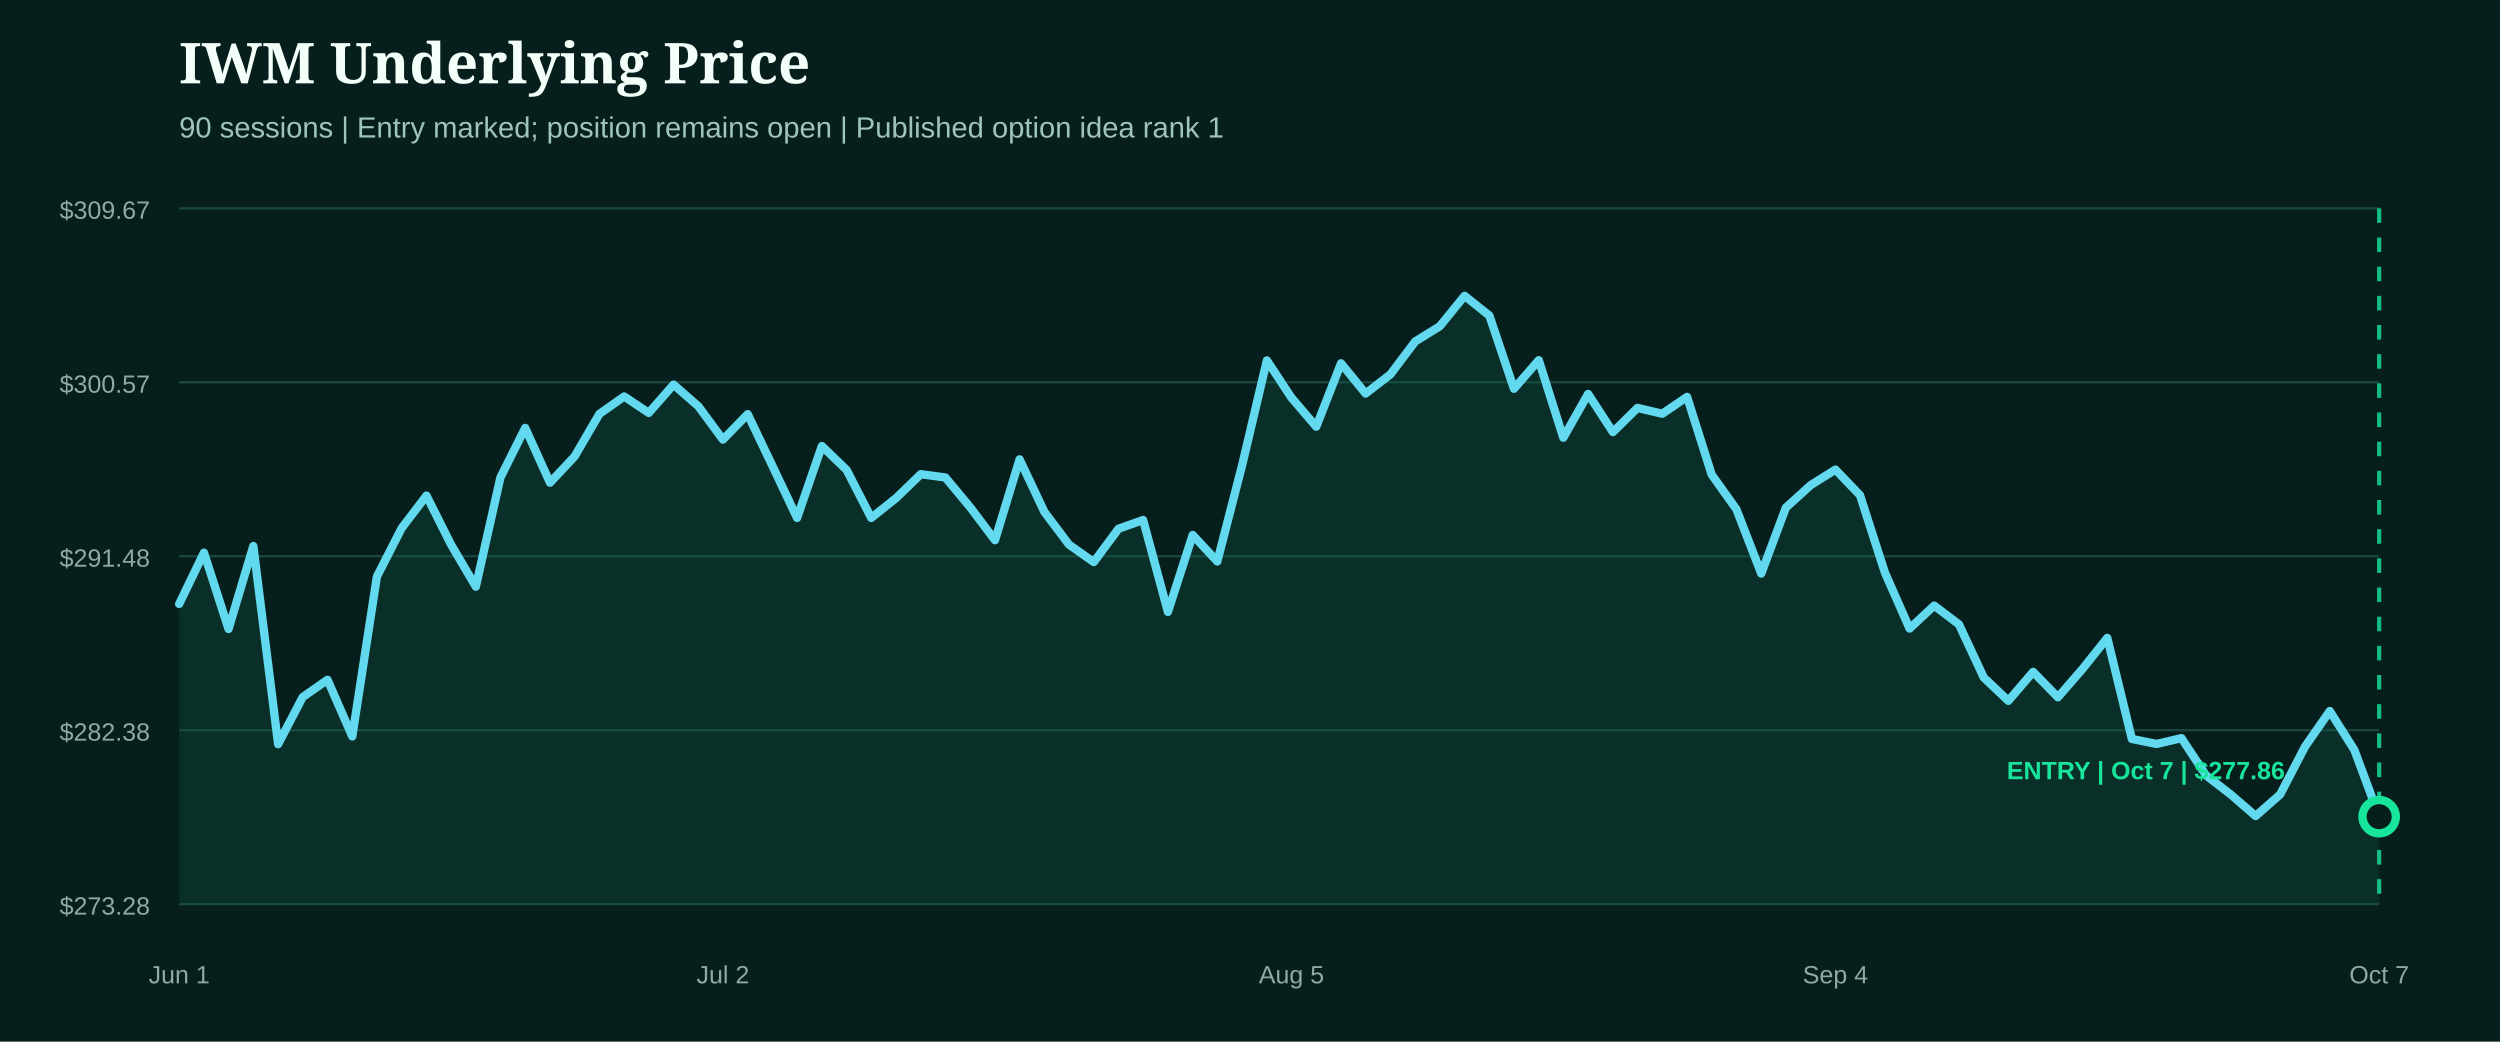
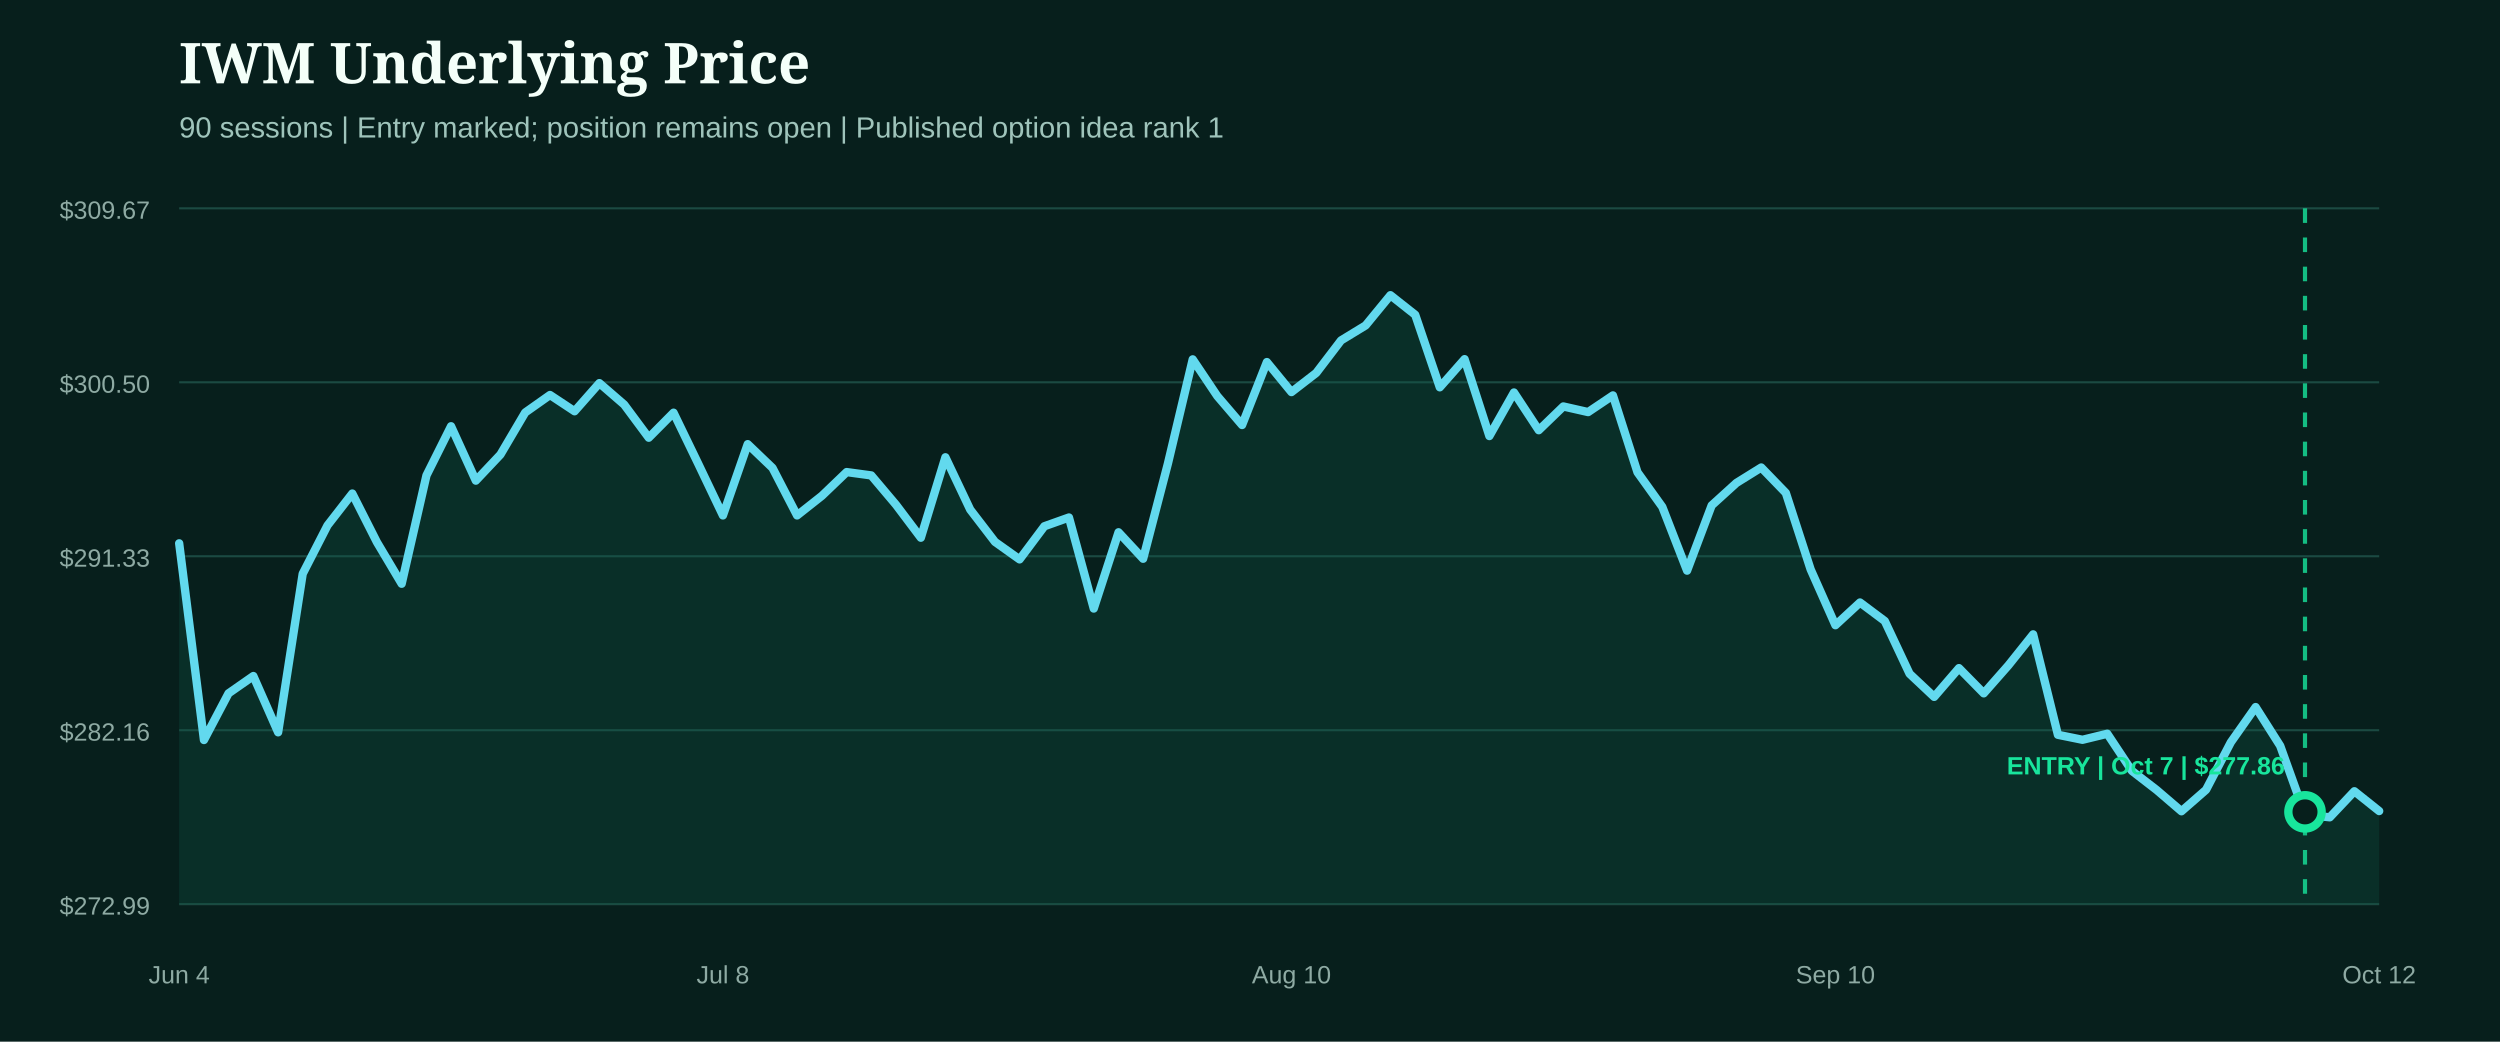
<svg xmlns="http://www.w3.org/2000/svg" width="1200" height="500" viewBox="0 0 1200 500" role="img" aria-label="IWM underlying price from entry">
  <rect width="1200" height="500" fill="#071f1c" />
  <style>.head{fill:#f4fff9;font:800 27px Georgia,serif}.sub{fill:#9fc4bb;font:14px Arial,sans-serif}.axis{fill:#8eaaa3;font:12px Arial,sans-serif}.marker{font:800 12px Arial,sans-serif}</style>
  <text x="86" y="40" class="head">IWM Underlying Price</text>
  <text x="86" y="66" class="sub">90 sessions | Entry marked; position remains open | Published option idea rank 1</text>
  <line x1="86" x2="1142" y1="100.0" y2="100.0" stroke="#1b4a42" stroke-width="1" />
  <text x="72" y="105.0" text-anchor="end" class="axis">$309.67</text>
  <line x1="86" x2="1142" y1="183.5" y2="183.5" stroke="#1b4a42" stroke-width="1" />
-   <text x="72" y="188.5" text-anchor="end" class="axis">$300.57</text>
+   <text x="72" y="188.5" text-anchor="end" class="axis">$300.50</text>
  <line x1="86" x2="1142" y1="267.0" y2="267.0" stroke="#1b4a42" stroke-width="1" />
-   <text x="72" y="272.0" text-anchor="end" class="axis">$291.48</text>
+   <text x="72" y="272.0" text-anchor="end" class="axis">$291.33</text>
  <line x1="86" x2="1142" y1="350.5" y2="350.5" stroke="#1b4a42" stroke-width="1" />
-   <text x="72" y="355.5" text-anchor="end" class="axis">$282.38</text>
+   <text x="72" y="355.5" text-anchor="end" class="axis">$282.16</text>
  <line x1="86" x2="1142" y1="434.0" y2="434.0" stroke="#1b4a42" stroke-width="1" />
-   <text x="72" y="439.0" text-anchor="end" class="axis">$273.28</text>
-   <path d="M86.0,289.9 L97.9,265.3 L109.7,301.9 L121.6,262.1 L133.5,357.2 L145.3,334.6 L157.2,326.3 L169.1,353.5 L180.9,276.8 L192.8,253.5 L204.7,237.9 L216.5,261.4 L228.4,281.6 L240.2,229.2 L252.1,205.4 L264.0,231.7 L275.8,219.1 L287.7,198.7 L299.6,190.3 L311.4,198.2 L323.3,184.6 L335.2,195.0 L347.0,211.0 L358.9,198.8 L370.8,223.7 L382.6,248.6 L394.5,214.1 L406.4,225.6 L418.2,248.6 L430.1,239.1 L442.0,227.6 L453.8,229.2 L465.7,243.5 L477.6,259.3 L489.4,220.5 L501.3,245.7 L513.1,261.4 L525.0,269.8 L536.9,253.8 L548.7,249.6 L560.6,293.7 L572.5,256.8 L584.3,269.5 L596.2,223.4 L608.1,173.0 L619.9,190.9 L631.8,204.8 L643.7,174.4 L655.5,188.9 L667.4,179.7 L679.3,163.9 L691.1,156.6 L703.0,142.0 L714.9,151.5 L726.7,186.6 L738.6,172.9 L750.4,210.1 L762.3,189.1 L774.2,207.4 L786.0,195.8 L797.9,198.6 L809.8,190.5 L821.6,227.8 L833.5,244.5 L845.4,275.3 L857.2,243.7 L869.1,232.9 L881.0,225.4 L892.8,237.7 L904.7,274.7 L916.6,301.7 L928.4,290.7 L940.3,299.7 L952.2,325.2 L964.0,336.4 L975.9,322.5 L987.8,334.7 L999.6,321.1 L1011.5,306.2 L1023.3,354.7 L1035.2,357.1 L1047.1,354.3 L1058.9,372.2 L1070.8,381.4 L1082.7,391.7 L1094.5,381.3 L1106.4,358.4 L1118.3,341.3 L1130.1,360.0 L1142.0,392.0 L1142.0,434.0 L86.0,434.0 Z" fill="#0f5949" opacity="0.28" />
-   <path d="M86.0,289.9 L97.9,265.3 L109.7,301.9 L121.6,262.1 L133.5,357.2 L145.3,334.6 L157.2,326.3 L169.1,353.5 L180.9,276.8 L192.8,253.5 L204.7,237.9 L216.5,261.4 L228.4,281.6 L240.2,229.2 L252.1,205.4 L264.0,231.7 L275.8,219.1 L287.7,198.7 L299.6,190.3 L311.4,198.2 L323.3,184.6 L335.2,195.0 L347.0,211.0 L358.9,198.8 L370.8,223.7 L382.6,248.6 L394.5,214.1 L406.4,225.6 L418.2,248.6 L430.1,239.1 L442.0,227.6 L453.8,229.2 L465.7,243.5 L477.6,259.3 L489.4,220.5 L501.3,245.7 L513.1,261.4 L525.0,269.8 L536.9,253.8 L548.7,249.6 L560.6,293.7 L572.5,256.8 L584.3,269.5 L596.2,223.4 L608.1,173.0 L619.9,190.9 L631.8,204.8 L643.7,174.4 L655.5,188.9 L667.4,179.7 L679.3,163.9 L691.1,156.6 L703.0,142.0 L714.9,151.5 L726.7,186.6 L738.6,172.9 L750.4,210.1 L762.3,189.1 L774.2,207.4 L786.0,195.8 L797.9,198.6 L809.8,190.5 L821.6,227.8 L833.5,244.5 L845.4,275.3 L857.2,243.7 L869.1,232.9 L881.0,225.4 L892.8,237.7 L904.7,274.7 L916.6,301.7 L928.4,290.7 L940.3,299.7 L952.2,325.2 L964.0,336.4 L975.9,322.5 L987.8,334.7 L999.6,321.1 L1011.5,306.2 L1023.3,354.7 L1035.2,357.1 L1047.1,354.3 L1058.9,372.2 L1070.8,381.4 L1082.7,391.7 L1094.5,381.3 L1106.4,358.4 L1118.3,341.3 L1130.1,360.0 L1142.0,392.0" fill="none" stroke="#62d9ee" stroke-width="4" stroke-linecap="round" stroke-linejoin="round" />
+   <text x="72" y="439.0" text-anchor="end" class="axis">$272.99</text>
+   <path d="M86.0,260.8 L97.9,355.2 L109.7,332.8 L121.6,324.5 L133.5,351.5 L145.3,275.4 L157.2,252.2 L169.1,236.9 L180.9,260.2 L192.8,280.2 L204.7,228.2 L216.5,204.6 L228.4,230.7 L240.2,218.2 L252.1,198.0 L264.0,189.6 L275.8,197.4 L287.7,183.9 L299.6,194.2 L311.4,210.1 L323.3,198.1 L335.2,222.7 L347.0,247.4 L358.9,213.2 L370.8,224.6 L382.6,247.4 L394.5,238.0 L406.4,226.6 L418.2,228.2 L430.1,242.3 L442.0,258.1 L453.8,219.5 L465.7,244.6 L477.6,260.1 L489.4,268.5 L501.3,252.6 L513.1,248.4 L525.0,292.1 L536.9,255.5 L548.7,268.2 L560.6,222.5 L572.5,172.5 L584.3,190.1 L596.2,204.0 L608.1,173.8 L619.9,188.2 L631.8,179.0 L643.7,163.4 L655.5,156.2 L667.4,141.7 L679.3,151.1 L691.1,185.9 L703.0,172.4 L714.9,209.3 L726.7,188.4 L738.6,206.5 L750.4,195.1 L762.3,197.8 L774.2,189.8 L786.0,226.7 L797.9,243.3 L809.8,273.9 L821.6,242.6 L833.5,231.8 L845.4,224.4 L857.2,236.6 L869.1,273.3 L881.0,300.1 L892.8,289.2 L904.7,298.1 L916.6,323.4 L928.4,334.5 L940.3,320.7 L952.2,332.8 L964.0,319.4 L975.9,304.5 L987.8,352.7 L999.6,355.1 L1011.5,352.2 L1023.3,370.0 L1035.2,379.2 L1047.1,389.4 L1058.9,379.1 L1070.8,356.3 L1082.7,339.4 L1094.5,358.0 L1106.4,391.1 L1118.3,392.3 L1130.1,379.8 L1142.0,389.3 L1142.0,434.0 L86.0,434.0 Z" fill="#0f5949" opacity="0.28" />
+   <path d="M86.0,260.8 L97.9,355.2 L109.7,332.8 L121.6,324.5 L133.5,351.5 L145.3,275.4 L157.2,252.2 L169.1,236.9 L180.9,260.2 L192.8,280.2 L204.7,228.2 L216.5,204.6 L228.4,230.7 L240.2,218.2 L252.1,198.0 L264.0,189.6 L275.8,197.4 L287.7,183.9 L299.6,194.2 L311.4,210.1 L323.3,198.1 L335.2,222.7 L347.0,247.4 L358.9,213.2 L370.8,224.6 L382.6,247.4 L394.5,238.0 L406.4,226.6 L418.2,228.2 L430.1,242.3 L442.0,258.1 L453.8,219.5 L465.7,244.6 L477.6,260.1 L489.4,268.5 L501.3,252.6 L513.1,248.4 L525.0,292.1 L536.9,255.5 L548.7,268.2 L560.6,222.5 L572.5,172.5 L584.3,190.1 L596.2,204.0 L608.1,173.8 L619.9,188.2 L631.8,179.0 L643.7,163.4 L655.5,156.2 L667.4,141.7 L679.3,151.1 L691.1,185.9 L703.0,172.4 L714.9,209.3 L726.7,188.4 L738.6,206.5 L750.4,195.1 L762.3,197.8 L774.2,189.8 L786.0,226.7 L797.9,243.3 L809.8,273.9 L821.6,242.6 L833.5,231.8 L845.4,224.4 L857.2,236.6 L869.1,273.3 L881.0,300.1 L892.8,289.2 L904.7,298.1 L916.6,323.4 L928.4,334.5 L940.3,320.7 L952.2,332.8 L964.0,319.4 L975.9,304.5 L987.8,352.7 L999.6,355.1 L1011.5,352.2 L1023.3,370.0 L1035.2,379.2 L1047.1,389.4 L1058.9,379.1 L1070.8,356.3 L1082.7,339.4 L1094.5,358.0 L1106.4,391.1 L1118.3,392.3 L1130.1,379.8 L1142.0,389.3" fill="none" stroke="#62d9ee" stroke-width="4" stroke-linecap="round" stroke-linejoin="round" />
  <g>
-     <line x1="1142.0" x2="1142.0" y1="100" y2="434" stroke="#18e59c" stroke-width="2" stroke-dasharray="7 7" opacity="0.8" />
-     <circle cx="1142.0" cy="392.0" r="8" fill="#071f1c" stroke="#18e59c" stroke-width="4" />
-     <text x="1030.0" y="374.0" text-anchor="middle" class="marker" fill="#18e59c">ENTRY | Oct 7 | $277.86</text>
+     <line x1="1106.4" x2="1106.4" y1="100" y2="434" stroke="#18e59c" stroke-width="2" stroke-dasharray="7 7" opacity="0.8" />
+     <circle cx="1106.4" cy="389.7" r="8" fill="#071f1c" stroke="#18e59c" stroke-width="4" />
+     <text x="1030.0" y="371.7" text-anchor="middle" class="marker" fill="#18e59c">ENTRY | Oct 7 | $277.86</text>
  </g>
-   <text x="86.0" y="472" text-anchor="middle" class="axis">Jun 1</text>
-   <text x="347.0" y="472" text-anchor="middle" class="axis">Jul 2</text>
-   <text x="619.9" y="472" text-anchor="middle" class="axis">Aug 5</text>
-   <text x="881.0" y="472" text-anchor="middle" class="axis">Sep 4</text>
-   <text x="1142.0" y="472" text-anchor="middle" class="axis">Oct 7</text>
+   <text x="86.0" y="472" text-anchor="middle" class="axis">Jun 4</text>
+   <text x="347.0" y="472" text-anchor="middle" class="axis">Jul 8</text>
+   <text x="619.9" y="472" text-anchor="middle" class="axis">Aug 10</text>
+   <text x="881.0" y="472" text-anchor="middle" class="axis">Sep 10</text>
+   <text x="1142.0" y="472" text-anchor="middle" class="axis">Oct 12</text>
</svg>
